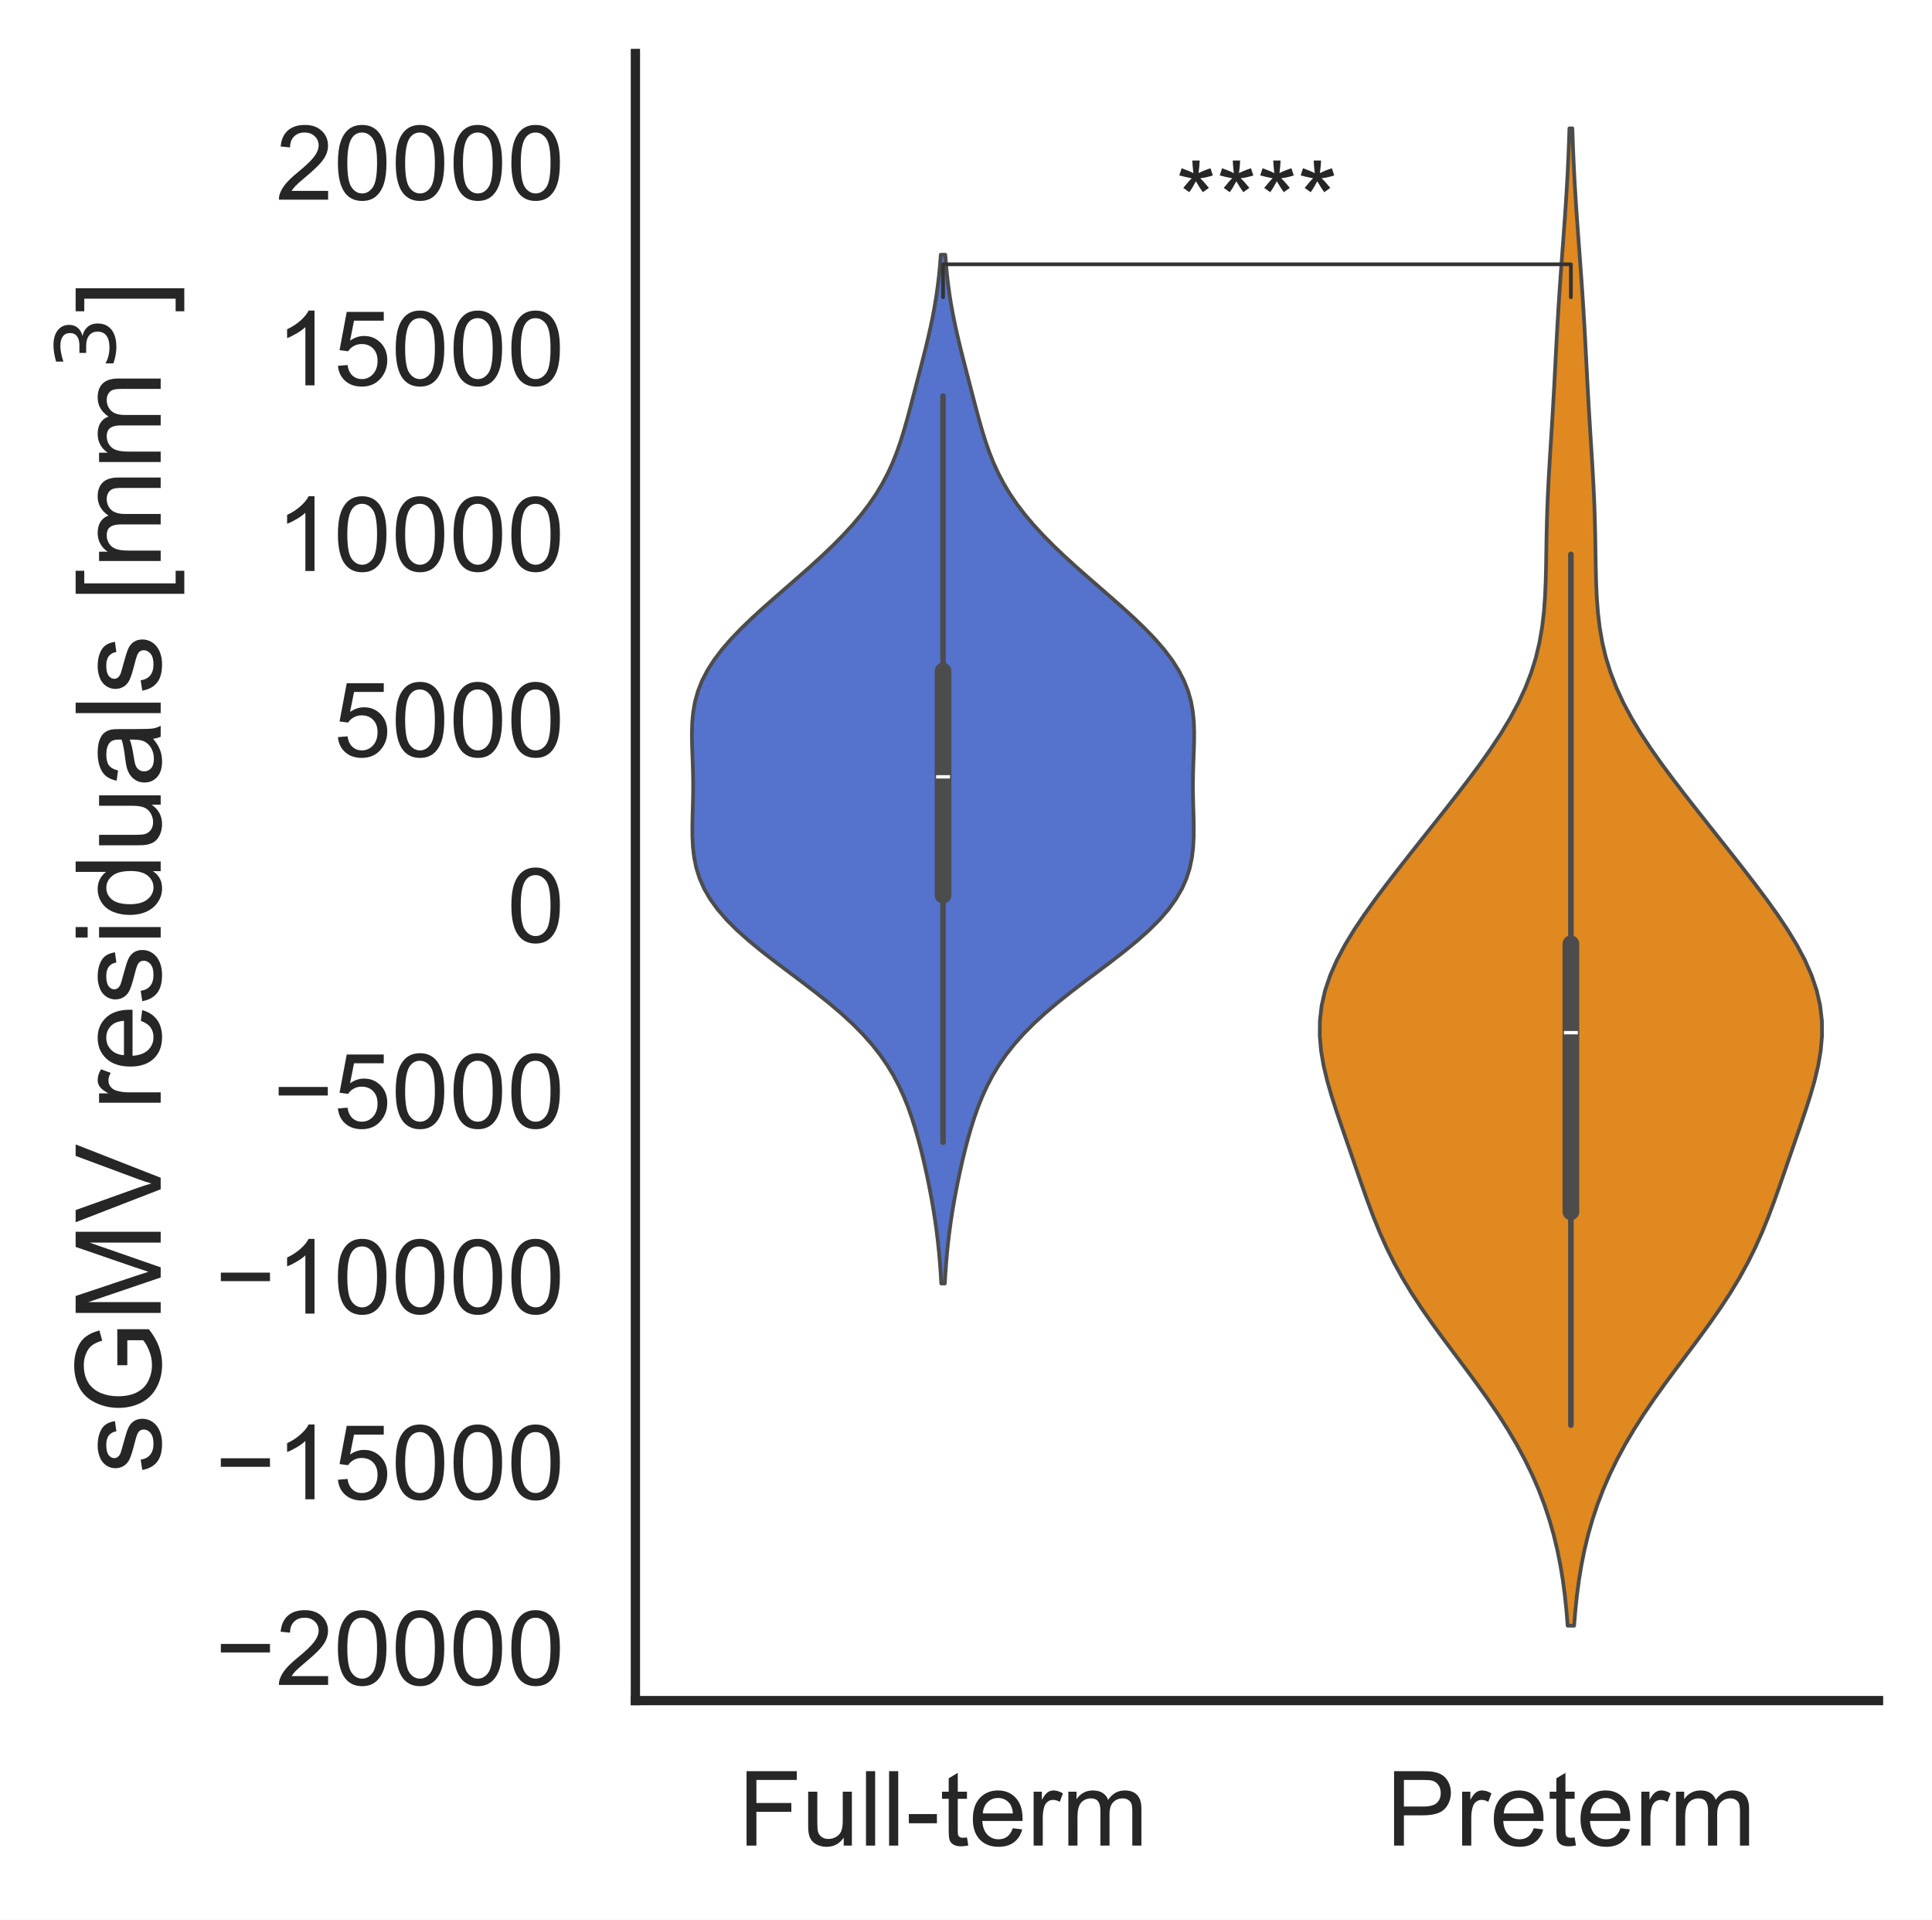
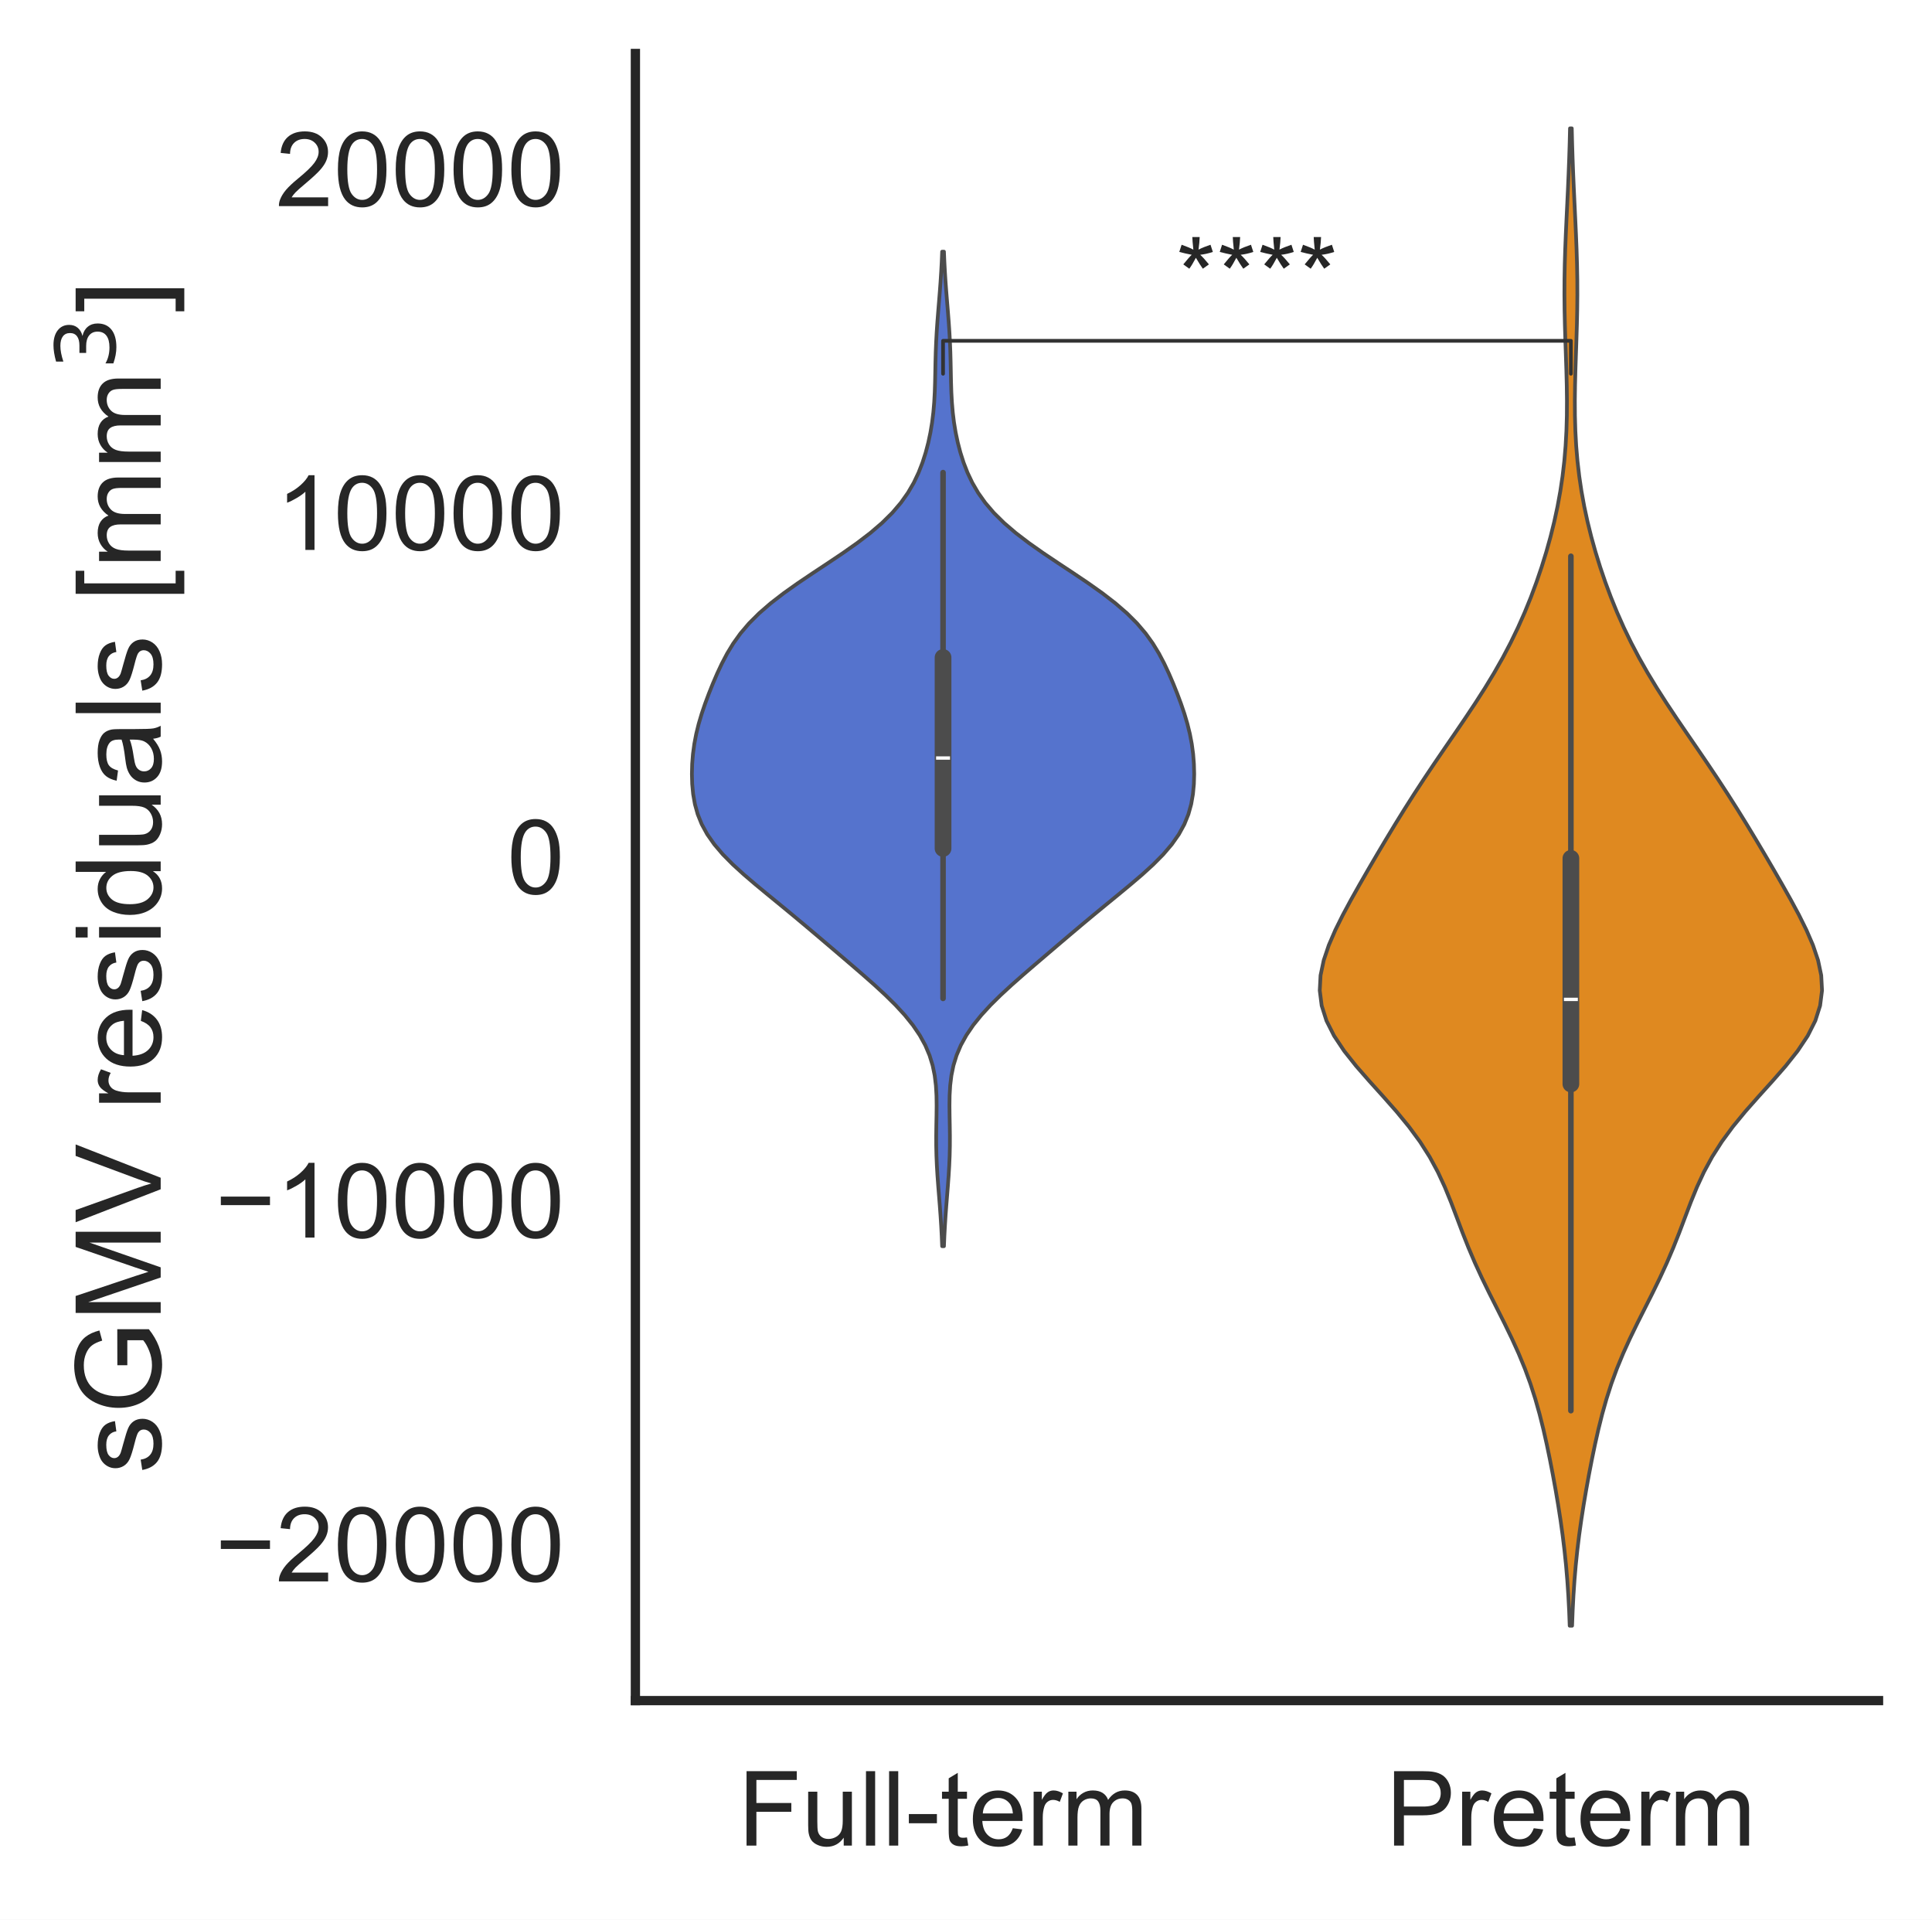
<svg xmlns="http://www.w3.org/2000/svg" xmlns:xlink="http://www.w3.org/1999/xlink" width="260.163pt" height="258.463pt" viewBox="0 0 260.163 258.463" version="1.1">
  <defs>
    <style type="text/css">*{stroke-linejoin: round; stroke-linecap: butt}</style>
  </defs>
  <g id="figure_1">
    <g id="patch_1">
      <path d="M 0 258.463  L 260.163 258.463  L 260.163 0  L 0 0  z " style="fill: #ffffff" />
    </g>
    <g id="axes_1">
      <g id="patch_2">
        <path d="M 85.563 228.96  L 252.963 228.96  L 252.963 7.2  L 85.563 7.2  z " style="fill: #ffffff" />
      </g>
      <g id="matplotlib.axis_1">
        <g id="xtick_1">
          <g id="text_1">
            <g style="fill: #262626" transform="translate(99.38227 248.4809) scale(0.14 -0.14)">
              <defs>
                <path id="ArialMT-46" d="M 525 0  L 525 4581  L 3616 4581  L 3616 4041  L 1131 4041  L 1131 2622  L 3281 2622  L 3281 2081  L 1131 2081  L 1131 0  L 525 0  z " transform="scale(0.015625)" />
                <path id="ArialMT-75" d="M 2597 0  L 2597 488  Q 2209 -75 1544 -75  Q 1250 -75 995 37  Q 741 150 617 320  Q 494 491 444 738  Q 409 903 409 1263  L 409 3319  L 972 3319  L 972 1478  Q 972 1038 1006 884  Q 1059 663 1231 536  Q 1403 409 1656 409  Q 1909 409 2131 539  Q 2353 669 2445 892  Q 2538 1116 2538 1541  L 2538 3319  L 3100 3319  L 3100 0  L 2597 0  z " transform="scale(0.015625)" />
                <path id="ArialMT-6c" d="M 409 0  L 409 4581  L 972 4581  L 972 0  L 409 0  z " transform="scale(0.015625)" />
                <path id="ArialMT-2d" d="M 203 1375  L 203 1941  L 1931 1941  L 1931 1375  L 203 1375  z " transform="scale(0.015625)" />
                <path id="ArialMT-74" d="M 1650 503  L 1731 6  Q 1494 -44 1306 -44  Q 1000 -44 831 53  Q 663 150 594 308  Q 525 466 525 972  L 525 2881  L 113 2881  L 113 3319  L 525 3319  L 525 4141  L 1084 4478  L 1084 3319  L 1650 3319  L 1650 2881  L 1084 2881  L 1084 941  Q 1084 700 1114 631  Q 1144 563 1211 522  Q 1278 481 1403 481  Q 1497 481 1650 503  z " transform="scale(0.015625)" />
                <path id="ArialMT-65" d="M 2694 1069  L 3275 997  Q 3138 488 2766 206  Q 2394 -75 1816 -75  Q 1088 -75 661 373  Q 234 822 234 1631  Q 234 2469 665 2931  Q 1097 3394 1784 3394  Q 2450 3394 2872 2941  Q 3294 2488 3294 1666  Q 3294 1616 3291 1516  L 816 1516  Q 847 969 1125 678  Q 1403 388 1819 388  Q 2128 388 2347 550  Q 2566 713 2694 1069  z M 847 1978  L 2700 1978  Q 2663 2397 2488 2606  Q 2219 2931 1791 2931  Q 1403 2931 1139 2672  Q 875 2413 847 1978  z " transform="scale(0.015625)" />
                <path id="ArialMT-72" d="M 416 0  L 416 3319  L 922 3319  L 922 2816  Q 1116 3169 1280 3281  Q 1444 3394 1641 3394  Q 1925 3394 2219 3213  L 2025 2691  Q 1819 2813 1613 2813  Q 1428 2813 1281 2702  Q 1134 2591 1072 2394  Q 978 2094 978 1738  L 978 0  L 416 0  z " transform="scale(0.015625)" />
                <path id="ArialMT-6d" d="M 422 0  L 422 3319  L 925 3319  L 925 2853  Q 1081 3097 1340 3245  Q 1600 3394 1931 3394  Q 2300 3394 2536 3241  Q 2772 3088 2869 2813  Q 3263 3394 3894 3394  Q 4388 3394 4653 3120  Q 4919 2847 4919 2278  L 4919 0  L 4359 0  L 4359 2091  Q 4359 2428 4304 2576  Q 4250 2725 4106 2815  Q 3963 2906 3769 2906  Q 3419 2906 3187 2673  Q 2956 2441 2956 1928  L 2956 0  L 2394 0  L 2394 2156  Q 2394 2531 2256 2718  Q 2119 2906 1806 2906  Q 1569 2906 1367 2781  Q 1166 2656 1075 2415  Q 984 2175 984 1722  L 984 0  L 422 0  z " transform="scale(0.015625)" />
              </defs>
              <use xlink:href="#ArialMT-46" />
              <use xlink:href="#ArialMT-75" x="61.084" />
              <use xlink:href="#ArialMT-6c" x="116.699" />
              <use xlink:href="#ArialMT-6c" x="138.916" />
              <use xlink:href="#ArialMT-2d" x="161.133" />
              <use xlink:href="#ArialMT-74" x="194.434" />
              <use xlink:href="#ArialMT-65" x="222.217" />
              <use xlink:href="#ArialMT-72" x="277.832" />
              <use xlink:href="#ArialMT-6d" x="311.133" />
            </g>
          </g>
        </g>
        <g id="xtick_2">
          <g id="text_2">
            <g style="fill: #262626" transform="translate(186.6446 248.4809) scale(0.14 -0.14)">
              <defs>
                <path id="ArialMT-50" d="M 494 0  L 494 4581  L 2222 4581  Q 2678 4581 2919 4538  Q 3256 4481 3484 4323  Q 3713 4166 3852 3881  Q 3991 3597 3991 3256  Q 3991 2672 3619 2267  Q 3247 1863 2275 1863  L 1100 1863  L 1100 0  L 494 0  z M 1100 2403  L 2284 2403  Q 2872 2403 3119 2622  Q 3366 2841 3366 3238  Q 3366 3525 3220 3729  Q 3075 3934 2838 4000  Q 2684 4041 2272 4041  L 1100 4041  L 1100 2403  z " transform="scale(0.015625)" />
              </defs>
              <use xlink:href="#ArialMT-50" />
              <use xlink:href="#ArialMT-72" x="66.699" />
              <use xlink:href="#ArialMT-65" x="100" />
              <use xlink:href="#ArialMT-74" x="155.615" />
              <use xlink:href="#ArialMT-65" x="183.398" />
              <use xlink:href="#ArialMT-72" x="239.014" />
              <use xlink:href="#ArialMT-6d" x="272.314" />
            </g>
          </g>
        </g>
      </g>
      <g id="matplotlib.axis_2">
        <g id="ytick_1">
          <g id="text_3">
-             <g style="fill: #262626" transform="translate(28.96 226.8457) scale(0.14 -0.14)">
+             <g style="fill: #262626" transform="translate(28.96 212.9096) scale(0.14 -0.14)">
              <defs>
                <path id="ArialMT-2212" d="M 3381 1997  L 356 1997  L 356 2522  L 3381 2522  L 3381 1997  z " transform="scale(0.015625)" />
                <path id="ArialMT-32" d="M 3222 541  L 3222 0  L 194 0  Q 188 203 259 391  Q 375 700 629 1000  Q 884 1300 1366 1694  Q 2113 2306 2375 2664  Q 2638 3022 2638 3341  Q 2638 3675 2398 3904  Q 2159 4134 1775 4134  Q 1369 4134 1125 3890  Q 881 3647 878 3216  L 300 3275  Q 359 3922 746 4261  Q 1134 4600 1788 4600  Q 2447 4600 2831 4234  Q 3216 3869 3216 3328  Q 3216 3053 3103 2787  Q 2991 2522 2730 2228  Q 2469 1934 1863 1422  Q 1356 997 1212 845  Q 1069 694 975 541  L 3222 541  z " transform="scale(0.015625)" />
                <path id="ArialMT-30" d="M 266 2259  Q 266 3072 433 3567  Q 600 4063 929 4331  Q 1259 4600 1759 4600  Q 2128 4600 2406 4451  Q 2684 4303 2865 4023  Q 3047 3744 3150 3342  Q 3253 2941 3253 2259  Q 3253 1453 3087 958  Q 2922 463 2592 192  Q 2263 -78 1759 -78  Q 1097 -78 719 397  Q 266 969 266 2259  z M 844 2259  Q 844 1131 1108 757  Q 1372 384 1759 384  Q 2147 384 2411 759  Q 2675 1134 2675 2259  Q 2675 3391 2411 3762  Q 2147 4134 1753 4134  Q 1366 4134 1134 3806  Q 844 3388 844 2259  z " transform="scale(0.015625)" />
              </defs>
              <use xlink:href="#ArialMT-2212" />
              <use xlink:href="#ArialMT-32" x="58.398" />
              <use xlink:href="#ArialMT-30" x="114.014" />
              <use xlink:href="#ArialMT-30" x="169.629" />
              <use xlink:href="#ArialMT-30" x="225.244" />
              <use xlink:href="#ArialMT-30" x="280.859" />
            </g>
          </g>
        </g>
        <g id="ytick_2">
          <g id="text_4">
-             <g style="fill: #262626" transform="translate(28.96 201.8505) scale(0.14 -0.14)">
+             <g style="fill: #262626" transform="translate(28.96 166.6204) scale(0.14 -0.14)">
              <defs>
                <path id="ArialMT-31" d="M 2384 0  L 1822 0  L 1822 3584  Q 1619 3391 1289 3197  Q 959 3003 697 2906  L 697 3450  Q 1169 3672 1522 3987  Q 1875 4303 2022 4600  L 2384 4600  L 2384 0  z " transform="scale(0.015625)" />
-                 <path id="ArialMT-35" d="M 266 1200  L 856 1250  Q 922 819 1161 601  Q 1400 384 1738 384  Q 2144 384 2425 690  Q 2706 997 2706 1503  Q 2706 1984 2436 2262  Q 2166 2541 1728 2541  Q 1456 2541 1237 2417  Q 1019 2294 894 2097  L 366 2166  L 809 4519  L 3088 4519  L 3088 3981  L 1259 3981  L 1013 2750  Q 1425 3038 1878 3038  Q 2478 3038 2890 2622  Q 3303 2206 3303 1553  Q 3303 931 2941 478  Q 2500 -78 1738 -78  Q 1113 -78 717 272  Q 322 622 266 1200  z " transform="scale(0.015625)" />
-               </defs>
-               <use xlink:href="#ArialMT-2212" />
-               <use xlink:href="#ArialMT-31" x="58.398" />
-               <use xlink:href="#ArialMT-35" x="114.014" />
-               <use xlink:href="#ArialMT-30" x="169.629" />
-               <use xlink:href="#ArialMT-30" x="225.244" />
-               <use xlink:href="#ArialMT-30" x="280.859" />
-             </g>
-           </g>
-         </g>
-         <g id="ytick_3">
-           <g id="text_5">
-             <g style="fill: #262626" transform="translate(28.96 176.8552) scale(0.14 -0.14)">
+               </defs>
              <use xlink:href="#ArialMT-2212" />
              <use xlink:href="#ArialMT-31" x="58.398" />
              <use xlink:href="#ArialMT-30" x="114.014" />
              <use xlink:href="#ArialMT-30" x="169.629" />
              <use xlink:href="#ArialMT-30" x="225.244" />
              <use xlink:href="#ArialMT-30" x="280.859" />
            </g>
          </g>
        </g>
+         <g id="ytick_3">
+           <g id="text_5">
+             <g style="fill: #262626" transform="translate(68.27813 120.3313) scale(0.14 -0.14)">
+               <use xlink:href="#ArialMT-30" />
+             </g>
+           </g>
+         </g>
        <g id="ytick_4">
          <g id="text_6">
-             <g style="fill: #262626" transform="translate(36.74531 151.86) scale(0.14 -0.14)">
-               <use xlink:href="#ArialMT-2212" />
-               <use xlink:href="#ArialMT-35" x="58.398" />
-               <use xlink:href="#ArialMT-30" x="114.014" />
-               <use xlink:href="#ArialMT-30" x="169.629" />
-               <use xlink:href="#ArialMT-30" x="225.244" />
-             </g>
-           </g>
-         </g>
-         <g id="ytick_5">
-           <g id="text_7">
-             <g style="fill: #262626" transform="translate(68.27813 126.8647) scale(0.14 -0.14)">
-               <use xlink:href="#ArialMT-30" />
-             </g>
-           </g>
-         </g>
-         <g id="ytick_6">
-           <g id="text_8">
-             <g style="fill: #262626" transform="translate(44.92219 101.8695) scale(0.14 -0.14)">
-               <use xlink:href="#ArialMT-35" />
-               <use xlink:href="#ArialMT-30" x="55.615" />
-               <use xlink:href="#ArialMT-30" x="111.23" />
-               <use xlink:href="#ArialMT-30" x="166.846" />
-             </g>
-           </g>
-         </g>
-         <g id="ytick_7">
-           <g id="text_9">
-             <g style="fill: #262626" transform="translate(37.13688 76.87422) scale(0.14 -0.14)">
+             <g style="fill: #262626" transform="translate(37.13688 74.04211) scale(0.14 -0.14)">
              <use xlink:href="#ArialMT-31" />
              <use xlink:href="#ArialMT-30" x="55.615" />
              <use xlink:href="#ArialMT-30" x="111.23" />
              <use xlink:href="#ArialMT-30" x="166.846" />
              <use xlink:href="#ArialMT-30" x="222.461" />
            </g>
          </g>
        </g>
-         <g id="ytick_8">
-           <g id="text_10">
-             <g style="fill: #262626" transform="translate(37.13688 51.87896) scale(0.14 -0.14)">
-               <use xlink:href="#ArialMT-31" />
-               <use xlink:href="#ArialMT-35" x="55.615" />
-               <use xlink:href="#ArialMT-30" x="111.23" />
-               <use xlink:href="#ArialMT-30" x="166.846" />
-               <use xlink:href="#ArialMT-30" x="222.461" />
-             </g>
-           </g>
-         </g>
-         <g id="ytick_9">
-           <g id="text_11">
-             <g style="fill: #262626" transform="translate(37.13688 26.88371) scale(0.14 -0.14)">
+         <g id="ytick_5">
+           <g id="text_7">
+             <g style="fill: #262626" transform="translate(37.13688 27.75295) scale(0.14 -0.14)">
              <use xlink:href="#ArialMT-32" />
              <use xlink:href="#ArialMT-30" x="55.615" />
              <use xlink:href="#ArialMT-30" x="111.23" />
              <use xlink:href="#ArialMT-30" x="166.846" />
              <use xlink:href="#ArialMT-30" x="222.461" />
            </g>
          </g>
        </g>
-         <g id="text_12">
+         <g id="text_8">
          <g style="fill: #262626" transform="translate(21.76 198.4) rotate(-90) scale(0.16 -0.16)">
            <defs>
              <path id="ArialMT-73" d="M 197 991  L 753 1078  Q 800 744 1014 566  Q 1228 388 1613 388  Q 2000 388 2187 545  Q 2375 703 2375 916  Q 2375 1106 2209 1216  Q 2094 1291 1634 1406  Q 1016 1563 777 1677  Q 538 1791 414 1992  Q 291 2194 291 2438  Q 291 2659 392 2848  Q 494 3038 669 3163  Q 800 3259 1026 3326  Q 1253 3394 1513 3394  Q 1903 3394 2198 3281  Q 2494 3169 2634 2976  Q 2775 2784 2828 2463  L 2278 2388  Q 2241 2644 2061 2787  Q 1881 2931 1553 2931  Q 1166 2931 1000 2803  Q 834 2675 834 2503  Q 834 2394 903 2306  Q 972 2216 1119 2156  Q 1203 2125 1616 2013  Q 2213 1853 2448 1751  Q 2684 1650 2818 1456  Q 2953 1263 2953 975  Q 2953 694 2789 445  Q 2625 197 2315 61  Q 2006 -75 1616 -75  Q 969 -75 630 194  Q 291 463 197 991  z " transform="scale(0.015625)" />
              <path id="ArialMT-47" d="M 2638 1797  L 2638 2334  L 4578 2338  L 4578 638  Q 4131 281 3656 101  Q 3181 -78 2681 -78  Q 2006 -78 1454 211  Q 903 500 622 1047  Q 341 1594 341 2269  Q 341 2938 620 3517  Q 900 4097 1425 4378  Q 1950 4659 2634 4659  Q 3131 4659 3532 4498  Q 3934 4338 4162 4050  Q 4391 3763 4509 3300  L 3963 3150  Q 3859 3500 3706 3700  Q 3553 3900 3268 4020  Q 2984 4141 2638 4141  Q 2222 4141 1919 4014  Q 1616 3888 1430 3681  Q 1244 3475 1141 3228  Q 966 2803 966 2306  Q 966 1694 1177 1281  Q 1388 869 1791 669  Q 2194 469 2647 469  Q 3041 469 3416 620  Q 3791 772 3984 944  L 3984 1797  L 2638 1797  z " transform="scale(0.015625)" />
              <path id="ArialMT-4d" d="M 475 0  L 475 4581  L 1388 4581  L 2472 1338  Q 2622 884 2691 659  Q 2769 909 2934 1394  L 4031 4581  L 4847 4581  L 4847 0  L 4263 0  L 4263 3834  L 2931 0  L 2384 0  L 1059 3900  L 1059 0  L 475 0  z " transform="scale(0.015625)" />
              <path id="ArialMT-56" d="M 1803 0  L 28 4581  L 684 4581  L 1875 1253  Q 2019 853 2116 503  Q 2222 878 2363 1253  L 3600 4581  L 4219 4581  L 2425 0  L 1803 0  z " transform="scale(0.015625)" />
              <path id="ArialMT-20" transform="scale(0.015625)" />
              <path id="ArialMT-69" d="M 425 3934  L 425 4581  L 988 4581  L 988 3934  L 425 3934  z M 425 0  L 425 3319  L 988 3319  L 988 0  L 425 0  z " transform="scale(0.015625)" />
              <path id="ArialMT-64" d="M 2575 0  L 2575 419  Q 2259 -75 1647 -75  Q 1250 -75 917 144  Q 584 363 401 755  Q 219 1147 219 1656  Q 219 2153 384 2558  Q 550 2963 881 3178  Q 1213 3394 1622 3394  Q 1922 3394 2156 3267  Q 2391 3141 2538 2938  L 2538 4581  L 3097 4581  L 3097 0  L 2575 0  z M 797 1656  Q 797 1019 1065 703  Q 1334 388 1700 388  Q 2069 388 2326 689  Q 2584 991 2584 1609  Q 2584 2291 2321 2609  Q 2059 2928 1675 2928  Q 1300 2928 1048 2622  Q 797 2316 797 1656  z " transform="scale(0.015625)" />
              <path id="ArialMT-61" d="M 2588 409  Q 2275 144 1986 34  Q 1697 -75 1366 -75  Q 819 -75 525 192  Q 231 459 231 875  Q 231 1119 342 1320  Q 453 1522 633 1644  Q 813 1766 1038 1828  Q 1203 1872 1538 1913  Q 2219 1994 2541 2106  Q 2544 2222 2544 2253  Q 2544 2597 2384 2738  Q 2169 2928 1744 2928  Q 1347 2928 1158 2789  Q 969 2650 878 2297  L 328 2372  Q 403 2725 575 2942  Q 747 3159 1072 3276  Q 1397 3394 1825 3394  Q 2250 3394 2515 3294  Q 2781 3194 2906 3042  Q 3031 2891 3081 2659  Q 3109 2516 3109 2141  L 3109 1391  Q 3109 606 3145 398  Q 3181 191 3288 0  L 2700 0  Q 2613 175 2588 409  z M 2541 1666  Q 2234 1541 1622 1453  Q 1275 1403 1131 1340  Q 988 1278 909 1158  Q 831 1038 831 891  Q 831 666 1001 516  Q 1172 366 1500 366  Q 1825 366 2078 508  Q 2331 650 2450 897  Q 2541 1088 2541 1459  L 2541 1666  z " transform="scale(0.015625)" />
              <path id="ArialMT-5b" d="M 434 -1272  L 434 4581  L 1675 4581  L 1675 4116  L 997 4116  L 997 -806  L 1675 -806  L 1675 -1272  L 434 -1272  z " transform="scale(0.015625)" />
              <path id="DejaVuSans-33" d="M 2597 2516  Q 3050 2419 3304 2112  Q 3559 1806 3559 1356  Q 3559 666 3084 287  Q 2609 -91 1734 -91  Q 1441 -91 1130 -33  Q 819 25 488 141  L 488 750  Q 750 597 1062 519  Q 1375 441 1716 441  Q 2309 441 2620 675  Q 2931 909 2931 1356  Q 2931 1769 2642 2001  Q 2353 2234 1838 2234  L 1294 2234  L 1294 2753  L 1863 2753  Q 2328 2753 2575 2939  Q 2822 3125 2822 3475  Q 2822 3834 2567 4026  Q 2313 4219 1838 4219  Q 1578 4219 1281 4162  Q 984 4106 628 3988  L 628 4550  Q 988 4650 1302 4700  Q 1616 4750 1894 4750  Q 2613 4750 3031 4423  Q 3450 4097 3450 3541  Q 3450 3153 3228 2886  Q 3006 2619 2597 2516  z " transform="scale(0.015625)" />
              <path id="ArialMT-5d" d="M 1363 -1272  L 122 -1272  L 122 -806  L 800 -806  L 800 4116  L 122 4116  L 122 4581  L 1363 4581  L 1363 -1272  z " transform="scale(0.015625)" />
            </defs>
            <use xlink:href="#ArialMT-73" transform="translate(0 0.765625)" />
            <use xlink:href="#ArialMT-47" transform="translate(50 0.765625)" />
            <use xlink:href="#ArialMT-4d" transform="translate(127.7832 0.765625)" />
            <use xlink:href="#ArialMT-56" transform="translate(211.084 0.765625)" />
            <use xlink:href="#ArialMT-20" transform="translate(277.7832 0.765625)" />
            <use xlink:href="#ArialMT-72" transform="translate(305.5664 0.765625)" />
            <use xlink:href="#ArialMT-65" transform="translate(338.8672 0.765625)" />
            <use xlink:href="#ArialMT-73" transform="translate(394.4824 0.765625)" />
            <use xlink:href="#ArialMT-69" transform="translate(444.4824 0.765625)" />
            <use xlink:href="#ArialMT-64" transform="translate(466.6992 0.765625)" />
            <use xlink:href="#ArialMT-75" transform="translate(522.3145 0.765625)" />
            <use xlink:href="#ArialMT-61" transform="translate(577.9297 0.765625)" />
            <use xlink:href="#ArialMT-6c" transform="translate(633.5449 0.765625)" />
            <use xlink:href="#ArialMT-73" transform="translate(655.7617 0.765625)" />
            <use xlink:href="#ArialMT-20" transform="translate(705.7617 0.765625)" />
            <use xlink:href="#ArialMT-5b" transform="translate(733.5449 0.765625)" />
            <use xlink:href="#ArialMT-6d" transform="translate(761.3281 0.765625)" />
            <use xlink:href="#ArialMT-6d" transform="translate(844.6289 0.765625)" />
            <use xlink:href="#DejaVuSans-33" transform="translate(928.8867 39.04688) scale(0.7)" />
            <use xlink:href="#ArialMT-5d" transform="translate(976.1572 0.765625)" />
          </g>
        </g>
      </g>
      <g id="PolyCollection_1">
        <defs>
-           <path id="mdba31b685a" d="M 127.23 -85.658  L 126.751 -85.658  L 126.67 -87.057  L 126.568 -88.456  L 126.446 -89.855  L 126.3 -91.254  L 126.13 -92.653  L 125.937 -94.052  L 125.72 -95.451  L 125.481 -96.85  L 125.221 -98.249  L 124.942 -99.649  L 124.642 -101.048  L 124.322 -102.447  L 123.979 -103.846  L 123.61 -105.245  L 123.207 -106.644  L 122.762 -108.043  L 122.266 -109.442  L 121.704 -110.841  L 121.064 -112.24  L 120.33 -113.64  L 119.488 -115.039  L 118.522 -116.438  L 117.421 -117.837  L 116.178 -119.236  L 114.791 -120.635  L 113.265 -122.034  L 111.614 -123.433  L 109.86 -124.832  L 108.033 -126.231  L 106.172 -127.631  L 104.319 -129.03  L 102.519 -130.429  L 100.816 -131.828  L 99.247 -133.227  L 97.846 -134.626  L 96.635 -136.025  L 95.624 -137.424  L 94.816 -138.823  L 94.201 -140.222  L 93.761 -141.621  L 93.474 -143.021  L 93.309 -144.42  L 93.239 -145.819  L 93.231 -147.218  L 93.259 -148.617  L 93.299 -150.016  L 93.33 -151.415  L 93.34 -152.814  L 93.324 -154.213  L 93.285 -155.612  L 93.234 -157.012  L 93.188 -158.411  L 93.173 -159.81  L 93.216 -161.209  L 93.347 -162.608  L 93.596 -164.007  L 93.986 -165.406  L 94.537 -166.805  L 95.258 -168.204  L 96.151 -169.603  L 97.211 -171.003  L 98.422 -172.402  L 99.764 -173.801  L 101.214 -175.2  L 102.744 -176.599  L 104.327 -177.998  L 105.935 -179.397  L 107.542 -180.796  L 109.124 -182.195  L 110.659 -183.594  L 112.127 -184.993  L 113.511 -186.393  L 114.799 -187.792  L 115.98 -189.191  L 117.047 -190.59  L 118 -191.989  L 118.839 -193.388  L 119.572 -194.787  L 120.21 -196.186  L 120.765 -197.585  L 121.254 -198.984  L 121.691 -200.384  L 122.093 -201.783  L 122.473 -203.182  L 122.842 -204.581  L 123.206 -205.98  L 123.57 -207.379  L 123.933 -208.778  L 124.292 -210.177  L 124.644 -211.576  L 124.981 -212.975  L 125.298 -214.374  L 125.59 -215.774  L 125.852 -217.173  L 126.082 -218.572  L 126.28 -219.971  L 126.445 -221.37  L 126.58 -222.769  L 126.688 -224.168  L 127.294 -224.168  L 127.294 -224.168  L 127.401 -222.769  L 127.536 -221.37  L 127.702 -219.971  L 127.899 -218.572  L 128.129 -217.173  L 128.392 -215.774  L 128.683 -214.374  L 129.001 -212.975  L 129.338 -211.576  L 129.689 -210.177  L 130.049 -208.778  L 130.411 -207.379  L 130.775 -205.98  L 131.139 -204.581  L 131.508 -203.182  L 131.888 -201.783  L 132.29 -200.384  L 132.728 -198.984  L 133.216 -197.585  L 133.772 -196.186  L 134.409 -194.787  L 135.142 -193.388  L 135.982 -191.989  L 136.934 -190.59  L 138.002 -189.191  L 139.182 -187.792  L 140.47 -186.393  L 141.855 -184.993  L 143.323 -183.594  L 144.858 -182.195  L 146.44 -180.796  L 148.047 -179.397  L 149.655 -177.998  L 151.237 -176.599  L 152.767 -175.2  L 154.217 -173.801  L 155.56 -172.402  L 156.771 -171.003  L 157.83 -169.603  L 158.724 -168.204  L 159.445 -166.805  L 159.995 -165.406  L 160.386 -164.007  L 160.634 -162.608  L 160.766 -161.209  L 160.809 -159.81  L 160.793 -158.411  L 160.748 -157.012  L 160.696 -155.612  L 160.657 -154.213  L 160.641 -152.814  L 160.652 -151.415  L 160.683 -150.016  L 160.722 -148.617  L 160.75 -147.218  L 160.743 -145.819  L 160.672 -144.42  L 160.508 -143.021  L 160.22 -141.621  L 159.781 -140.222  L 159.165 -138.823  L 158.357 -137.424  L 157.347 -136.025  L 156.135 -134.626  L 154.734 -133.227  L 153.166 -131.828  L 151.462 -130.429  L 149.662 -129.03  L 147.809 -127.631  L 145.948 -126.231  L 144.122 -124.832  L 142.368 -123.433  L 140.716 -122.034  L 139.19 -120.635  L 137.803 -119.236  L 136.56 -117.837  L 135.46 -116.438  L 134.494 -115.039  L 133.651 -113.64  L 132.917 -112.24  L 132.277 -110.841  L 131.716 -109.442  L 131.219 -108.043  L 130.775 -106.644  L 130.372 -105.245  L 130.002 -103.846  L 129.659 -102.447  L 129.339 -101.048  L 129.04 -99.649  L 128.76 -98.249  L 128.5 -96.85  L 128.261 -95.451  L 128.045 -94.052  L 127.851 -92.653  L 127.682 -91.254  L 127.536 -89.855  L 127.413 -88.456  L 127.312 -87.057  L 127.23 -85.658  z " style="stroke: #4c4c4c; stroke-width: 0.5" />
+           <path id="m9977a81505" d="M 127.112 -90.682  L 126.869 -90.682  L 126.813 -92.035  L 126.742 -93.387  L 126.655 -94.74  L 126.556 -96.092  L 126.449 -97.445  L 126.341 -98.797  L 126.241 -100.15  L 126.159 -101.502  L 126.101 -102.855  L 126.071 -104.207  L 126.068 -105.56  L 126.085 -106.912  L 126.111 -108.265  L 126.126 -109.617  L 126.107 -110.97  L 126.029 -112.322  L 125.865 -113.675  L 125.587 -115.027  L 125.17 -116.38  L 124.596 -117.733  L 123.851 -119.085  L 122.93 -120.438  L 121.84 -121.79  L 120.597 -123.143  L 119.226 -124.495  L 117.759 -125.848  L 116.227 -127.2  L 114.66 -128.553  L 113.078 -129.905  L 111.491 -131.258  L 109.9 -132.61  L 108.297 -133.963  L 106.676 -135.315  L 105.034 -136.668  L 103.383 -138.02  L 101.746 -139.373  L 100.163 -140.725  L 98.679 -142.078  L 97.341 -143.43  L 96.186 -144.783  L 95.237 -146.135  L 94.497 -147.488  L 93.952 -148.84  L 93.577 -150.193  L 93.34 -151.545  L 93.212 -152.898  L 93.173 -154.25  L 93.208 -155.603  L 93.316 -156.955  L 93.498 -158.308  L 93.755 -159.66  L 94.088 -161.013  L 94.489 -162.365  L 94.948 -163.718  L 95.452 -165.07  L 95.993 -166.423  L 96.574 -167.775  L 97.208 -169.128  L 97.919 -170.48  L 98.741 -171.833  L 99.713 -173.185  L 100.865 -174.538  L 102.22 -175.89  L 103.781 -177.243  L 105.533 -178.595  L 107.44 -179.948  L 109.448 -181.3  L 111.495 -182.653  L 113.512 -184.005  L 115.432 -185.358  L 117.202 -186.71  L 118.781 -188.063  L 120.15 -189.415  L 121.308 -190.768  L 122.267 -192.12  L 123.053 -193.473  L 123.695 -194.825  L 124.221 -196.178  L 124.653 -197.53  L 125.007 -198.883  L 125.293 -200.235  L 125.517 -201.588  L 125.684 -202.94  L 125.799 -204.293  L 125.872 -205.646  L 125.916 -206.998  L 125.944 -208.351  L 125.97 -209.703  L 126.007 -211.056  L 126.061 -212.408  L 126.135 -213.761  L 126.228 -215.113  L 126.334 -216.466  L 126.445 -217.818  L 126.554 -219.171  L 126.654 -220.523  L 126.741 -221.876  L 126.813 -223.228  L 126.869 -224.581  L 127.112 -224.581  L 127.112 -224.581  L 127.168 -223.228  L 127.24 -221.876  L 127.327 -220.523  L 127.428 -219.171  L 127.537 -217.818  L 127.648 -216.466  L 127.754 -215.113  L 127.846 -213.761  L 127.921 -212.408  L 127.975 -211.056  L 128.011 -209.703  L 128.038 -208.351  L 128.066 -206.998  L 128.109 -205.646  L 128.183 -204.293  L 128.298 -202.94  L 128.464 -201.588  L 128.688 -200.235  L 128.974 -198.883  L 129.328 -197.53  L 129.76 -196.178  L 130.286 -194.825  L 130.928 -193.473  L 131.714 -192.12  L 132.674 -190.768  L 133.831 -189.415  L 135.2 -188.063  L 136.779 -186.71  L 138.549 -185.358  L 140.469 -184.005  L 142.486 -182.653  L 144.533 -181.3  L 146.542 -179.948  L 148.449 -178.595  L 150.2 -177.243  L 151.762 -175.89  L 153.116 -174.538  L 154.269 -173.185  L 155.24 -171.833  L 156.063 -170.48  L 156.774 -169.128  L 157.407 -167.775  L 157.988 -166.423  L 158.53 -165.07  L 159.034 -163.718  L 159.492 -162.365  L 159.893 -161.013  L 160.226 -159.66  L 160.484 -158.308  L 160.666 -156.955  L 160.773 -155.603  L 160.809 -154.25  L 160.769 -152.898  L 160.641 -151.545  L 160.405 -150.193  L 160.03 -148.84  L 159.485 -147.488  L 158.745 -146.135  L 157.795 -144.783  L 156.641 -143.43  L 155.302 -142.078  L 153.819 -140.725  L 152.235 -139.373  L 150.599 -138.02  L 148.947 -136.668  L 147.305 -135.315  L 145.684 -133.963  L 144.081 -132.61  L 142.49 -131.258  L 140.903 -129.905  L 139.321 -128.553  L 137.754 -127.2  L 136.223 -125.848  L 134.755 -124.495  L 133.385 -123.143  L 132.142 -121.79  L 131.051 -120.438  L 130.131 -119.085  L 129.385 -117.733  L 128.811 -116.38  L 128.395 -115.027  L 128.117 -113.675  L 127.952 -112.322  L 127.874 -110.97  L 127.856 -109.617  L 127.871 -108.265  L 127.896 -106.912  L 127.914 -105.56  L 127.911 -104.207  L 127.881 -102.855  L 127.822 -101.502  L 127.74 -100.15  L 127.64 -98.797  L 127.533 -97.445  L 127.426 -96.092  L 127.326 -94.74  L 127.24 -93.387  L 127.168 -92.035  L 127.112 -90.682  z " style="stroke: #4c4c4c; stroke-width: 0.5" />
        </defs>
-         <g clip-path="url(#p50b9a45154)">
-           <use xlink:href="#mdba31b685a" x="0" y="258.463" style="fill: #5573cd; stroke: #4c4c4c; stroke-width: 0.5" />
+         <g clip-path="url(#p785aff1288)">
+           <use xlink:href="#m9977a81505" x="0" y="258.463" style="fill: #5573cd; stroke: #4c4c4c; stroke-width: 0.5" />
        </g>
      </g>
      <g id="PolyCollection_2">
        <defs>
-           <path id="m4319c98271" d="M 211.97 -39.583  L 211.102 -39.583  L 210.937 -41.62  L 210.724 -43.656  L 210.455 -45.693  L 210.121 -47.729  L 209.713 -49.765  L 209.223 -51.802  L 208.643 -53.838  L 207.968 -55.874  L 207.19 -57.911  L 206.307 -59.947  L 205.315 -61.983  L 204.215 -64.02  L 203.011 -66.056  L 201.708 -68.093  L 200.32 -70.129  L 198.863 -72.165  L 197.359 -74.202  L 195.832 -76.238  L 194.312 -78.274  L 192.828 -80.311  L 191.408 -82.347  L 190.073 -84.383  L 188.842 -86.42  L 187.721 -88.456  L 186.71 -90.493  L 185.799 -92.529  L 184.972 -94.565  L 184.208 -96.602  L 183.483 -98.638  L 182.778 -100.674  L 182.077 -102.711  L 181.374 -104.747  L 180.671 -106.783  L 179.981 -108.82  L 179.327 -110.856  L 178.738 -112.893  L 178.25 -114.929  L 177.898 -116.965  L 177.718 -119.002  L 177.737 -121.038  L 177.973 -123.074  L 178.437 -125.111  L 179.123 -127.147  L 180.017 -129.183  L 181.098 -131.22  L 182.335 -133.256  L 183.698 -135.293  L 185.156 -137.329  L 186.681 -139.365  L 188.251 -141.402  L 189.848 -143.438  L 191.461 -145.474  L 193.077 -147.511  L 194.686 -149.547  L 196.278 -151.583  L 197.838 -153.62  L 199.346 -155.656  L 200.783 -157.693  L 202.127 -159.729  L 203.354 -161.765  L 204.448 -163.802  L 205.393 -165.838  L 206.182 -167.874  L 206.816 -169.911  L 207.302 -171.947  L 207.655 -173.983  L 207.897 -176.02  L 208.049 -178.056  L 208.139 -180.093  L 208.19 -182.129  L 208.223 -184.165  L 208.257 -186.202  L 208.304 -188.238  L 208.37 -190.274  L 208.456 -192.311  L 208.562 -194.347  L 208.681 -196.383  L 208.807 -198.42  L 208.936 -200.456  L 209.06 -202.493  L 209.179 -204.529  L 209.292 -206.565  L 209.399 -208.602  L 209.504 -210.638  L 209.612 -212.674  L 209.725 -214.711  L 209.846 -216.747  L 209.976 -218.783  L 210.116 -220.82  L 210.263 -222.856  L 210.414 -224.893  L 210.565 -226.929  L 210.712 -228.965  L 210.851 -231.002  L 210.978 -233.038  L 211.091 -235.074  L 211.189 -237.111  L 211.271 -239.147  L 211.338 -241.183  L 211.734 -241.183  L 211.734 -241.183  L 211.801 -239.147  L 211.883 -237.111  L 211.981 -235.074  L 212.094 -233.038  L 212.221 -231.002  L 212.36 -228.965  L 212.507 -226.929  L 212.658 -224.893  L 212.809 -222.856  L 212.956 -220.82  L 213.096 -218.783  L 213.227 -216.747  L 213.348 -214.711  L 213.461 -212.674  L 213.568 -210.638  L 213.673 -208.602  L 213.781 -206.565  L 213.893 -204.529  L 214.012 -202.493  L 214.137 -200.456  L 214.265 -198.42  L 214.392 -196.383  L 214.511 -194.347  L 214.616 -192.311  L 214.703 -190.274  L 214.768 -188.238  L 214.815 -186.202  L 214.849 -184.165  L 214.883 -182.129  L 214.934 -180.093  L 215.023 -178.056  L 215.176 -176.02  L 215.417 -173.983  L 215.77 -171.947  L 216.256 -169.911  L 216.89 -167.874  L 217.679 -165.838  L 218.624 -163.802  L 219.718 -161.765  L 220.946 -159.729  L 222.289 -157.693  L 223.726 -155.656  L 225.235 -153.62  L 226.794 -151.583  L 228.386 -149.547  L 229.996 -147.511  L 231.612 -145.474  L 233.224 -143.438  L 234.822 -141.402  L 236.392 -139.365  L 237.917 -137.329  L 239.374 -135.293  L 240.737 -133.256  L 241.974 -131.22  L 243.055 -129.183  L 243.95 -127.147  L 244.636 -125.111  L 245.099 -123.074  L 245.336 -121.038  L 245.354 -119.002  L 245.174 -116.965  L 244.823 -114.929  L 244.334 -112.893  L 243.746 -110.856  L 243.091 -108.82  L 242.402 -106.783  L 241.699 -104.747  L 240.995 -102.711  L 240.295 -100.674  L 239.589 -98.638  L 238.865 -96.602  L 238.1 -94.565  L 237.273 -92.529  L 236.362 -90.493  L 235.351 -88.456  L 234.231 -86.42  L 232.999 -84.383  L 231.665 -82.347  L 230.244 -80.311  L 228.76 -78.274  L 227.24 -76.238  L 225.714 -74.202  L 224.209 -72.165  L 222.752 -70.129  L 221.364 -68.093  L 220.062 -66.056  L 218.857 -64.02  L 217.757 -61.983  L 216.765 -59.947  L 215.882 -57.911  L 215.105 -55.874  L 214.429 -53.838  L 213.849 -51.802  L 213.36 -49.765  L 212.952 -47.729  L 212.617 -45.693  L 212.348 -43.656  L 212.135 -41.62  L 211.97 -39.583  z " style="stroke: #4c4c4c; stroke-width: 0.5" />
+           <path id="m3a03119c32" d="M 211.697 -39.583  L 211.376 -39.583  L 211.298 -41.62  L 211.192 -43.656  L 211.054 -45.693  L 210.881 -47.729  L 210.669 -49.765  L 210.42 -51.802  L 210.135 -53.838  L 209.817 -55.874  L 209.472 -57.911  L 209.101 -59.947  L 208.707 -61.983  L 208.284 -64.02  L 207.825 -66.056  L 207.315 -68.093  L 206.74 -70.129  L 206.085 -72.165  L 205.339 -74.202  L 204.5 -76.238  L 203.576 -78.274  L 202.588 -80.311  L 201.564 -82.347  L 200.538 -84.383  L 199.545 -86.42  L 198.608 -88.456  L 197.74 -90.493  L 196.934 -92.529  L 196.166 -94.565  L 195.393 -96.602  L 194.562 -98.638  L 193.619 -100.674  L 192.515 -102.711  L 191.218 -104.747  L 189.72 -106.783  L 188.045 -108.82  L 186.247 -110.856  L 184.408 -112.893  L 182.627 -114.929  L 181.008 -116.965  L 179.649 -119.002  L 178.623 -121.038  L 177.976 -123.074  L 177.718 -125.111  L 177.826 -127.147  L 178.255 -129.183  L 178.942 -131.22  L 179.822 -133.256  L 180.835 -135.293  L 181.931 -137.329  L 183.077 -139.365  L 184.25 -141.402  L 185.441 -143.438  L 186.651 -145.474  L 187.883 -147.511  L 189.144 -149.547  L 190.44 -151.583  L 191.771 -153.62  L 193.136 -155.656  L 194.524 -157.693  L 195.921 -159.729  L 197.308 -161.765  L 198.664 -163.802  L 199.968 -165.838  L 201.204 -167.874  L 202.36 -169.911  L 203.43 -171.947  L 204.415 -173.983  L 205.319 -176.02  L 206.147 -178.056  L 206.904 -180.093  L 207.597 -182.129  L 208.227 -184.165  L 208.795 -186.202  L 209.299 -188.238  L 209.737 -190.274  L 210.109 -192.311  L 210.413 -194.347  L 210.65 -196.383  L 210.822 -198.42  L 210.934 -200.456  L 210.992 -202.493  L 211.004 -204.529  L 210.979 -206.565  L 210.927 -208.602  L 210.86 -210.638  L 210.791 -212.674  L 210.729 -214.711  L 210.685 -216.747  L 210.665 -218.783  L 210.674 -220.82  L 210.71 -222.856  L 210.772 -224.893  L 210.853 -226.929  L 210.946 -228.965  L 211.044 -231.002  L 211.14 -233.038  L 211.228 -235.074  L 211.305 -237.111  L 211.369 -239.147  L 211.419 -241.183  L 211.654 -241.183  L 211.654 -241.183  L 211.704 -239.147  L 211.767 -237.111  L 211.844 -235.074  L 211.932 -233.038  L 212.028 -231.002  L 212.126 -228.965  L 212.22 -226.929  L 212.301 -224.893  L 212.362 -222.856  L 212.399 -220.82  L 212.407 -218.783  L 212.387 -216.747  L 212.343 -214.711  L 212.281 -212.674  L 212.212 -210.638  L 212.145 -208.602  L 212.094 -206.565  L 212.068 -204.529  L 212.08 -202.493  L 212.138 -200.456  L 212.25 -198.42  L 212.423 -196.383  L 212.66 -194.347  L 212.963 -192.311  L 213.335 -190.274  L 213.774 -188.238  L 214.278 -186.202  L 214.845 -184.165  L 215.475 -182.129  L 216.168 -180.093  L 216.926 -178.056  L 217.753 -176.02  L 218.657 -173.983  L 219.642 -171.947  L 220.713 -169.911  L 221.869 -167.874  L 223.105 -165.838  L 224.409 -163.802  L 225.764 -161.765  L 227.151 -159.729  L 228.548 -157.693  L 229.936 -155.656  L 231.301 -153.62  L 232.632 -151.583  L 233.928 -149.547  L 235.189 -147.511  L 236.421 -145.474  L 237.631 -143.438  L 238.823 -141.402  L 239.996 -139.365  L 241.141 -137.329  L 242.238 -135.293  L 243.25 -133.256  L 244.13 -131.22  L 244.817 -129.183  L 245.246 -127.147  L 245.354 -125.111  L 245.096 -123.074  L 244.449 -121.038  L 243.424 -119.002  L 242.064 -116.965  L 240.446 -114.929  L 238.664 -112.893  L 236.825 -110.856  L 235.027 -108.82  L 233.352 -106.783  L 231.854 -104.747  L 230.557 -102.711  L 229.453 -100.674  L 228.51 -98.638  L 227.68 -96.602  L 226.907 -94.565  L 226.138 -92.529  L 225.332 -90.493  L 224.464 -88.456  L 223.528 -86.42  L 222.534 -84.383  L 221.509 -82.347  L 220.484 -80.311  L 219.496 -78.274  L 218.572 -76.238  L 217.733 -74.202  L 216.987 -72.165  L 216.332 -70.129  L 215.757 -68.093  L 215.248 -66.056  L 214.788 -64.02  L 214.366 -61.983  L 213.971 -59.947  L 213.601 -57.911  L 213.255 -55.874  L 212.938 -53.838  L 212.652 -51.802  L 212.403 -49.765  L 212.191 -47.729  L 212.018 -45.693  L 211.88 -43.656  L 211.775 -41.62  L 211.697 -39.583  z " style="stroke: #4c4c4c; stroke-width: 0.5" />
        </defs>
-         <g clip-path="url(#p50b9a45154)">
-           <use xlink:href="#m4319c98271" x="0" y="258.463" style="fill: #df8920; stroke: #4c4c4c; stroke-width: 0.5" />
+         <g clip-path="url(#p785aff1288)">
+           <use xlink:href="#m3a03119c32" x="0" y="258.463" style="fill: #df8920; stroke: #4c4c4c; stroke-width: 0.5" />
        </g>
      </g>
      <g id="line2d_1">
-         <path d="M 126.991 153.775  L 126.991 53.326  " clip-path="url(#p50b9a45154)" style="fill: none; stroke: #4c4c4c; stroke-width: 0.75; stroke-linecap: round" />
+         <path d="M 126.991 134.421  L 126.991 63.627  " clip-path="url(#p785aff1288)" style="fill: none; stroke: #4c4c4c; stroke-width: 0.75; stroke-linecap: round" />
      </g>
      <g id="line2d_2">
-         <path d="M 126.991 120.526  L 126.991 90.343  " clip-path="url(#p50b9a45154)" style="fill: none; stroke: #4c4c4c; stroke-width: 2.25; stroke-linecap: round" />
+         <path d="M 126.991 114.233  L 126.991 88.516  " clip-path="url(#p785aff1288)" style="fill: none; stroke: #4c4c4c; stroke-width: 2.25; stroke-linecap: round" />
      </g>
      <g id="line2d_3">
-         <path d="M 126.991 104.588  " clip-path="url(#p50b9a45154)" style="fill: none; stroke: #4c4c4c; stroke-width: 1.5; stroke-linecap: round" />
+         <path d="M 126.991 102.055  " clip-path="url(#p785aff1288)" style="fill: none; stroke: #4c4c4c; stroke-width: 1.5; stroke-linecap: round" />
        <defs>
-           <path id="m7234228e3a" d="M 0.938 0  L -0.938 -0  " style="stroke: #ffffff; stroke-width: 0.45" />
+           <path id="m78f3062fcb" d="M 0.938 0  L -0.938 -0  " style="stroke: #ffffff; stroke-width: 0.45" />
        </defs>
-         <g clip-path="url(#p50b9a45154)">
-           <use xlink:href="#m7234228e3a" x="126.991" y="104.588" style="fill: #ffffff; stroke: #ffffff; stroke-width: 0.45" />
+         <g clip-path="url(#p785aff1288)">
+           <use xlink:href="#m78f3062fcb" x="126.991" y="102.055" style="fill: #ffffff; stroke: #ffffff; stroke-width: 0.45" />
        </g>
      </g>
      <g id="line2d_4">
-         <path d="M 211.536 191.878  L 211.536 74.642  " clip-path="url(#p50b9a45154)" style="fill: none; stroke: #4c4c4c; stroke-width: 0.75; stroke-linecap: round" />
+         <path d="M 211.536 189.925  L 211.536 74.891  " clip-path="url(#p785aff1288)" style="fill: none; stroke: #4c4c4c; stroke-width: 0.75; stroke-linecap: round" />
      </g>
      <g id="line2d_5">
-         <path d="M 211.536 163.148  L 211.536 127.068  " clip-path="url(#p50b9a45154)" style="fill: none; stroke: #4c4c4c; stroke-width: 2.25; stroke-linecap: round" />
+         <path d="M 211.536 145.94  L 211.536 115.563  " clip-path="url(#p785aff1288)" style="fill: none; stroke: #4c4c4c; stroke-width: 2.25; stroke-linecap: round" />
      </g>
      <g id="line2d_6">
-         <path d="M 211.536 139.034  " clip-path="url(#p50b9a45154)" style="fill: none; stroke: #4c4c4c; stroke-width: 1.5; stroke-linecap: round" />
-         <g clip-path="url(#p50b9a45154)">
-           <use xlink:href="#m7234228e3a" x="211.536" y="139.034" style="fill: #ffffff; stroke: #ffffff; stroke-width: 0.45" />
+         <path d="M 211.536 134.552  " clip-path="url(#p785aff1288)" style="fill: none; stroke: #4c4c4c; stroke-width: 1.5; stroke-linecap: round" />
+         <g clip-path="url(#p785aff1288)">
+           <use xlink:href="#m78f3062fcb" x="211.536" y="134.552" style="fill: #ffffff; stroke: #ffffff; stroke-width: 0.45" />
        </g>
      </g>
      <g id="line2d_7">
-         <path d="M 126.991 40.02  L 126.991 35.585  L 211.536 35.585  L 211.536 40.02  " style="fill: none; stroke: #333333; stroke-width: 0.5; stroke-linecap: round" />
+         <path d="M 126.991 50.321  L 126.991 45.886  L 211.536 45.886  L 211.536 50.321  " style="fill: none; stroke: #333333; stroke-width: 0.5; stroke-linecap: round" />
      </g>
      <g id="patch_3">
        <path d="M 85.563 228.96  L 85.563 7.2  " style="fill: none; stroke: #262626; stroke-width: 1.25; stroke-linejoin: miter; stroke-linecap: square" />
      </g>
      <g id="patch_4">
        <path d="M 85.563 228.96  L 252.963 228.96  " style="fill: none; stroke: #262626; stroke-width: 1.25; stroke-linejoin: miter; stroke-linecap: square" />
      </g>
-       <g id="text_13">
-         <g style="fill: #262626" transform="translate(158.3653 31.80275) scale(0.14 -0.14)">
+       <g id="text_9">
+         <g style="fill: #262626" transform="translate(158.3653 42.10348) scale(0.14 -0.14)">
          <defs>
            <path id="ArialMT-2a" d="M 200 3741  L 344 4184  Q 841 4009 1066 3881  Q 1006 4447 1003 4659  L 1456 4659  Q 1447 4350 1384 3884  Q 1706 4047 2122 4184  L 2266 3741  Q 1869 3609 1488 3566  Q 1678 3400 2025 2975  L 1650 2709  Q 1469 2956 1222 3381  Q 991 2941 816 2709  L 447 2975  Q 809 3422 966 3566  Q 563 3644 200 3741  z " transform="scale(0.015625)" />
          </defs>
          <use xlink:href="#ArialMT-2a" />
          <use xlink:href="#ArialMT-2a" x="38.916" />
          <use xlink:href="#ArialMT-2a" x="77.832" />
          <use xlink:href="#ArialMT-2a" x="116.748" />
        </g>
      </g>
    </g>
  </g>
  <defs>
-     <clipPath id="p50b9a45154">
+     <clipPath id="p785aff1288">
      <rect x="85.563" y="7.2" width="167.4" height="221.76" />
    </clipPath>
  </defs>
</svg>
